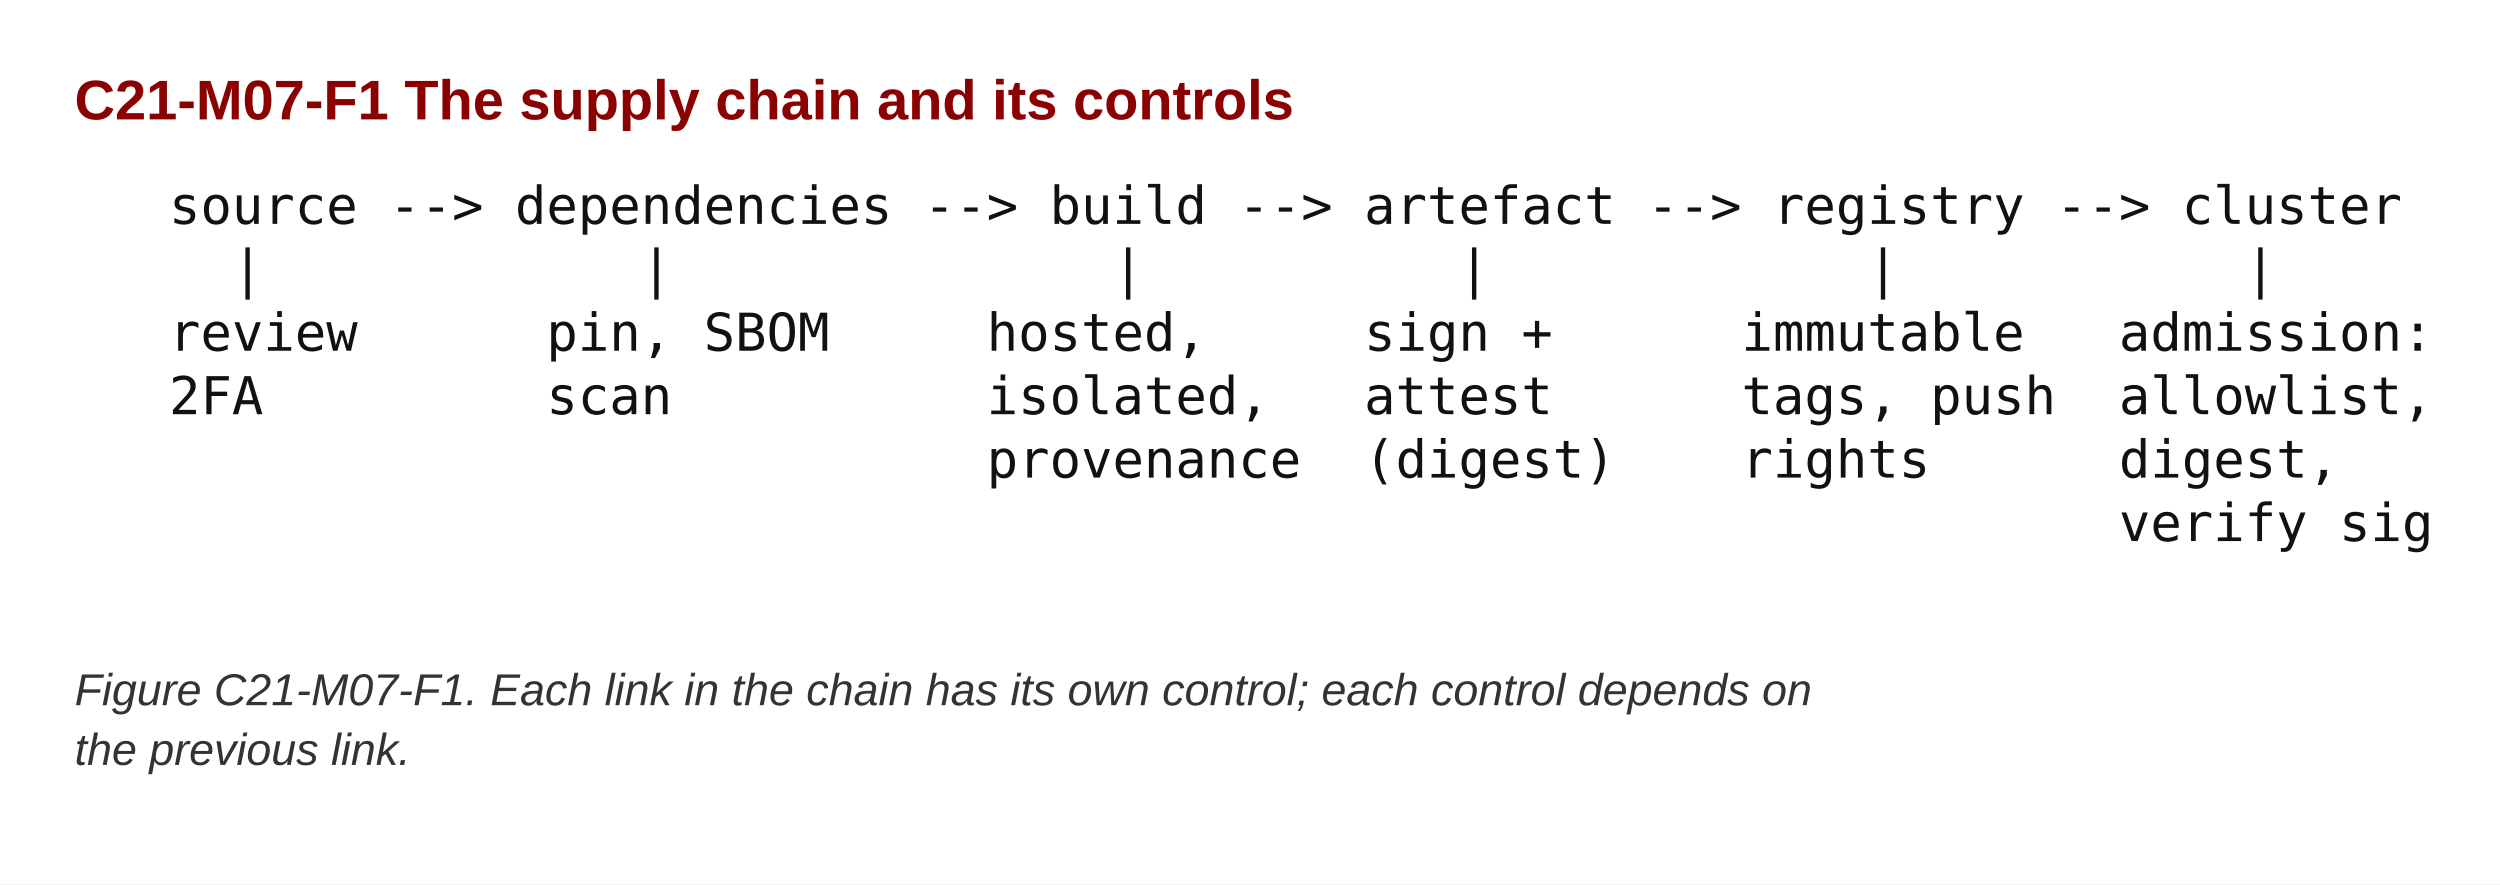
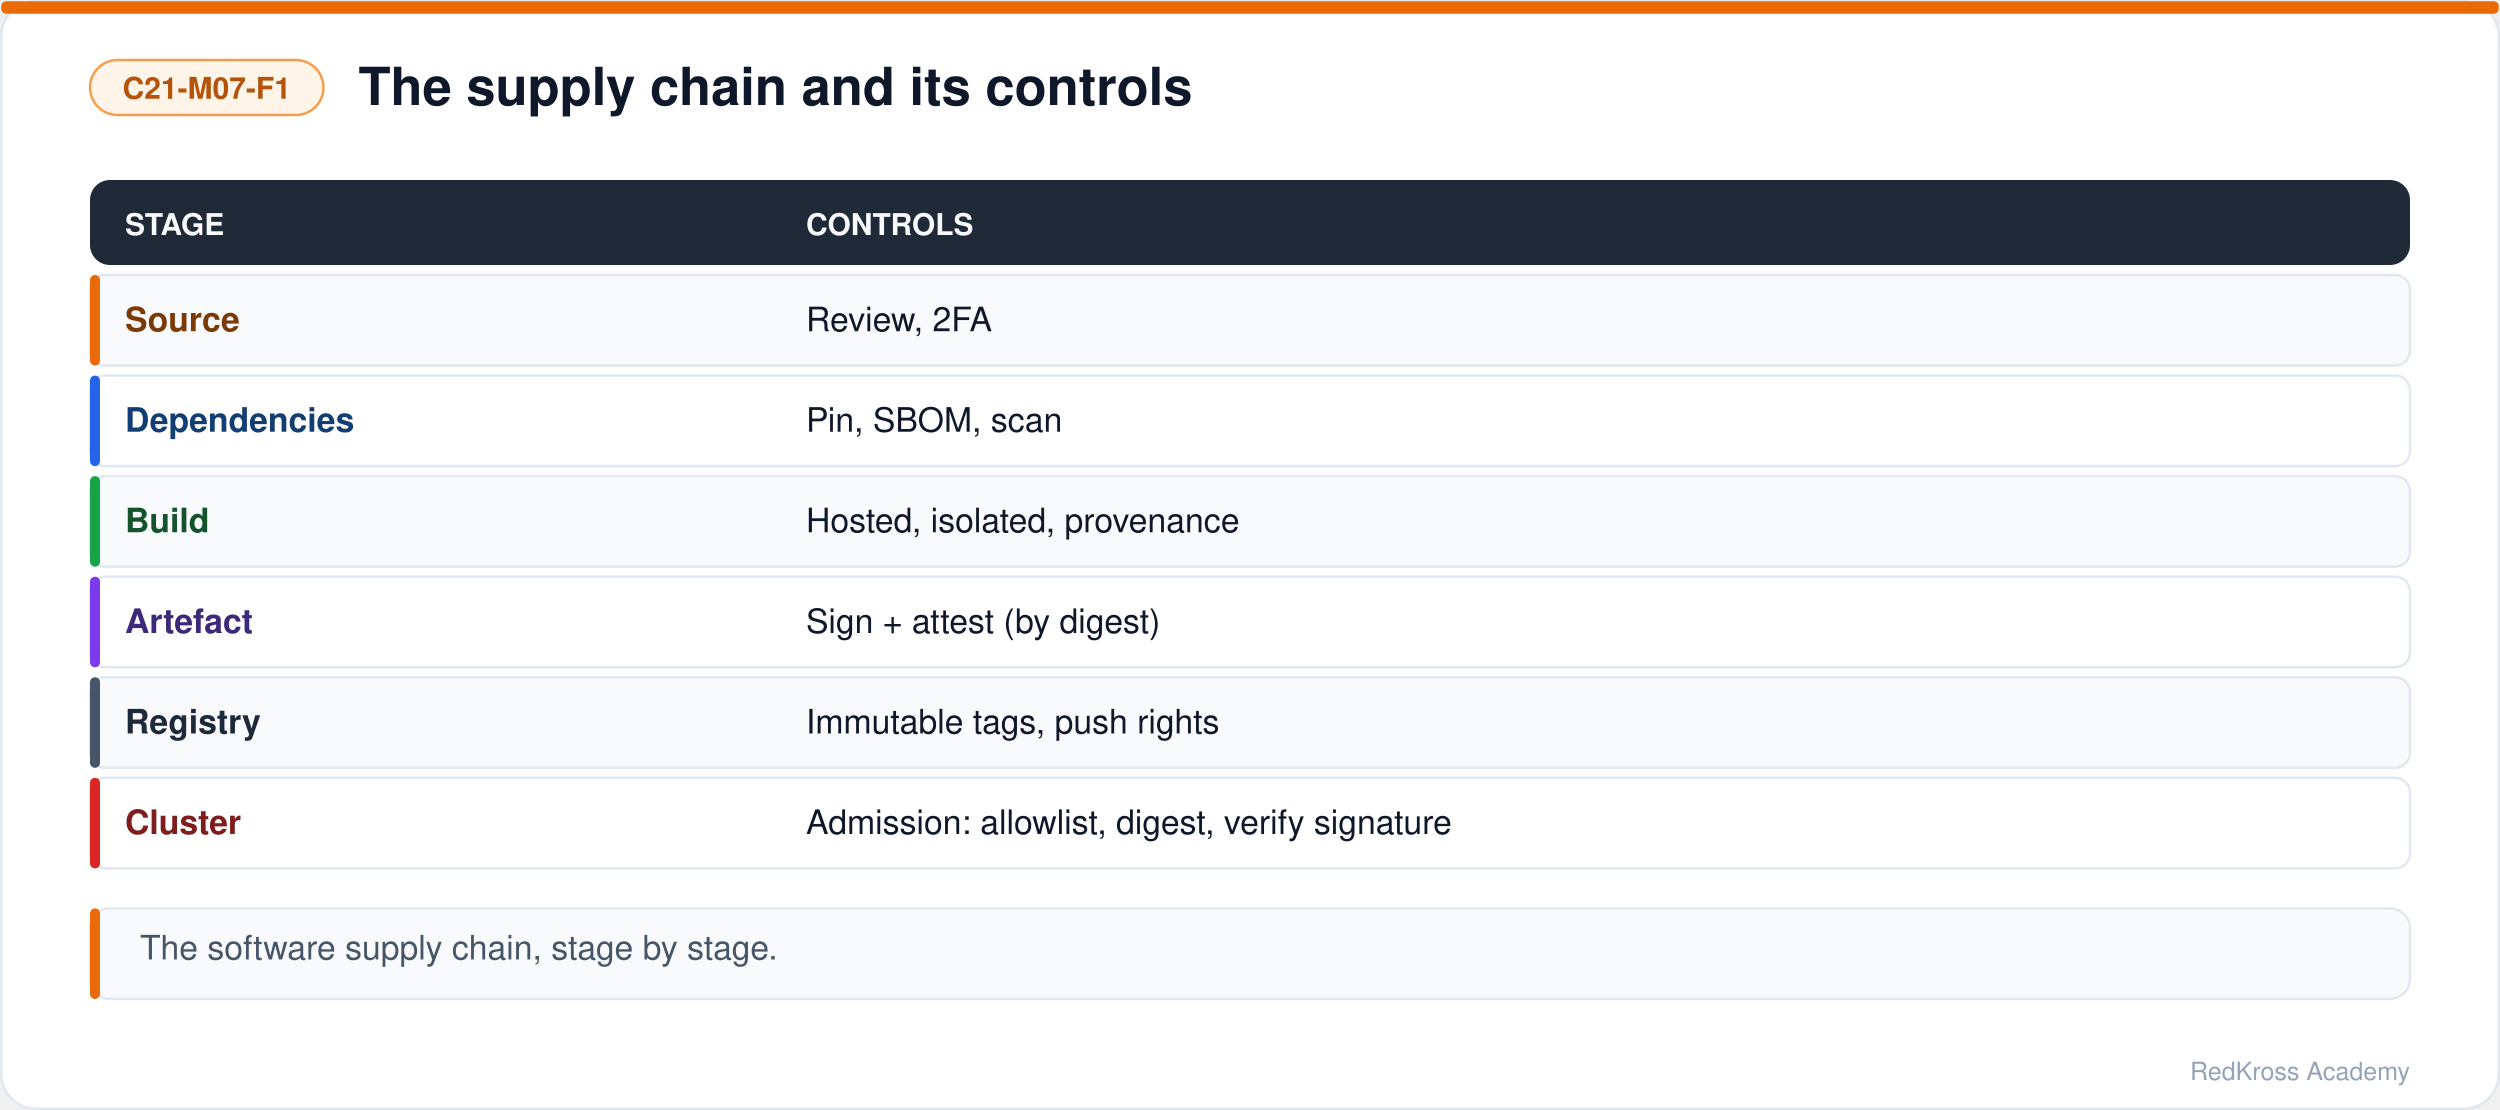
- <svg xmlns="http://www.w3.org/2000/svg" width="670" height="237" viewBox="0 0 670 237" role="img" aria-labelledby="t d">
-   <rect width="100%" height="100%" fill="#ffffff" />
-   <text x="20" y="32" font-family="Arial, sans-serif" font-size="15" font-weight="bold" fill="#8b0000">C21-M07-F1  The supply chain and its controls</text>
-   <text x="20" y="60" font-family="Consolas, 'DejaVu Sans Mono', monospace" font-size="14" fill="#111111" xml:space="preserve">   source --&gt; dependencies --&gt; build --&gt; artefact --&gt; registry --&gt; cluster</text>
-   <text x="20" y="77" font-family="Consolas, 'DejaVu Sans Mono', monospace" font-size="14" fill="#111111" xml:space="preserve">     |            |              |          |            |           |</text>
-   <text x="20" y="94" font-family="Consolas, 'DejaVu Sans Mono', monospace" font-size="14" fill="#111111" xml:space="preserve">   review      pin, SBOM     hosted,     sign +      immutable   admission:</text>
-   <text x="20" y="111" font-family="Consolas, 'DejaVu Sans Mono', monospace" font-size="14" fill="#111111" xml:space="preserve">   2FA         scan          isolated,   attest      tags, push  allowlist,</text>
-   <text x="20" y="128" font-family="Consolas, 'DejaVu Sans Mono', monospace" font-size="14" fill="#111111" xml:space="preserve">                             provenance  (digest)    rights      digest,</text>
-   <text x="20" y="145" font-family="Consolas, 'DejaVu Sans Mono', monospace" font-size="14" fill="#111111" xml:space="preserve">                                                                 verify sig</text>
-   <text x="20" y="162" font-family="Consolas, 'DejaVu Sans Mono', monospace" font-size="14" fill="#111111" xml:space="preserve">  </text>
-   <text x="20" y="189" font-family="Arial, sans-serif" font-size="12" font-style="italic" fill="#333333">Figure C21-M07-F1. Each link in the chain has its own control; each control depends on</text>
-   <text x="20" y="205" font-family="Arial, sans-serif" font-size="12" font-style="italic" fill="#333333">the previous link.</text>
+ <svg xmlns="http://www.w3.org/2000/svg" viewBox="0 0 1000 444" width="1000" height="444" role="img" aria-label="A left-to-right chain from source to cluster with the main control for each stage written beneath it.">
+   <defs>
+     <marker id="ah" viewBox="0 0 10 10" refX="9" refY="5" markerWidth="7" markerHeight="7" orient="auto-start-reverse">
+       <path d="M0,0 L10,5 L0,10 z" fill="#64748B" />
+     </marker>
+   </defs>
+   <rect x="0.5" y="0.5" width="999" height="443" rx="14" fill="#FFFFFF" stroke="#E2E8F0" />
+   <rect x="0.5" y="0.5" width="999" height="5" rx="2" fill="#EA6A0A" />
+   <rect x="36" y="24" width="93.385" height="22" rx="11" fill="#FFF4E8" stroke="#F59E4B" />
+   <text x="82.692" y="39.5" font-family="Helvetica, Arial, 'Liberation Sans', sans-serif" font-size="12" font-weight="700" fill="#B45309" text-anchor="middle">C21-M07-F1</text>
+   <text x="143.4" y="42.0" font-family="Helvetica, Arial, 'Liberation Sans', sans-serif" font-size="21" font-weight="700" fill="#0F172A" text-anchor="start">The supply chain and its controls</text>
+   <g transform="translate(0,68)">
+     <rect x="36" y="4" width="928" height="34" rx="8" fill="#1F2937" />
+     <text x="50.0" y="26.0" font-family="Helvetica, Arial, 'Liberation Sans', sans-serif" font-size="12" font-weight="700" fill="#F8FAFC" text-anchor="start">STAGE</text>
+     <text x="322.4" y="26.0" font-family="Helvetica, Arial, 'Liberation Sans', sans-serif" font-size="12" font-weight="700" fill="#F8FAFC" text-anchor="start">CONTROLS</text>
+     <rect x="36" y="42" width="928" height="36.225" rx="6" fill="#F8FAFC" stroke="#E2E8F0" />
+     <rect x="36" y="42" width="4" height="36.225" rx="2" fill="#EA6A0A" />
+     <text x="50.0" y="64.5" font-family="Helvetica, Arial, 'Liberation Sans', sans-serif" font-size="13.5" font-weight="700" fill="#7A3A06" text-anchor="start">Source</text>
+     <text x="322.4" y="64.5" font-family="Helvetica, Arial, 'Liberation Sans', sans-serif" font-size="13.5" fill="#0F172A" text-anchor="start">Review, 2FA</text>
+     <rect x="36" y="82.225" width="928" height="36.225" rx="6" fill="#FFFFFF" stroke="#E2E8F0" />
+     <rect x="36" y="82.225" width="4" height="36.225" rx="2" fill="#2563EB" />
+     <text x="50.0" y="104.7" font-family="Helvetica, Arial, 'Liberation Sans', sans-serif" font-size="13.5" font-weight="700" fill="#123E73" text-anchor="start">Dependencies</text>
+     <text x="322.4" y="104.7" font-family="Helvetica, Arial, 'Liberation Sans', sans-serif" font-size="13.5" fill="#0F172A" text-anchor="start">Pin, SBOM, scan</text>
+     <rect x="36" y="122.45" width="928" height="36.225" rx="6" fill="#F8FAFC" stroke="#E2E8F0" />
+     <rect x="36" y="122.45" width="4" height="36.225" rx="2" fill="#16A34A" />
+     <text x="50.0" y="144.9" font-family="Helvetica, Arial, 'Liberation Sans', sans-serif" font-size="13.5" font-weight="700" fill="#14532D" text-anchor="start">Build</text>
+     <text x="322.4" y="144.9" font-family="Helvetica, Arial, 'Liberation Sans', sans-serif" font-size="13.5" fill="#0F172A" text-anchor="start">Hosted, isolated, provenance</text>
+     <rect x="36" y="162.675" width="928" height="36.225" rx="6" fill="#FFFFFF" stroke="#E2E8F0" />
+     <rect x="36" y="162.675" width="4" height="36.225" rx="2" fill="#7C3AED" />
+     <text x="50.0" y="185.2" font-family="Helvetica, Arial, 'Liberation Sans', sans-serif" font-size="13.5" font-weight="700" fill="#3B2A7A" text-anchor="start">Artefact</text>
+     <text x="322.4" y="185.2" font-family="Helvetica, Arial, 'Liberation Sans', sans-serif" font-size="13.5" fill="#0F172A" text-anchor="start">Sign + attest (by digest)</text>
+     <rect x="36" y="202.9" width="928" height="36.225" rx="6" fill="#F8FAFC" stroke="#E2E8F0" />
+     <rect x="36" y="202.9" width="4" height="36.225" rx="2" fill="#475569" />
+     <text x="50.0" y="225.4" font-family="Helvetica, Arial, 'Liberation Sans', sans-serif" font-size="13.5" font-weight="700" fill="#1E293B" text-anchor="start">Registry</text>
+     <text x="322.4" y="225.4" font-family="Helvetica, Arial, 'Liberation Sans', sans-serif" font-size="13.5" fill="#0F172A" text-anchor="start">Immutable tags, push rights</text>
+     <rect x="36" y="243.125" width="928" height="36.225" rx="6" fill="#FFFFFF" stroke="#E2E8F0" />
+     <rect x="36" y="243.125" width="4" height="36.225" rx="2" fill="#DC2626" />
+     <text x="50.0" y="265.6" font-family="Helvetica, Arial, 'Liberation Sans', sans-serif" font-size="13.5" font-weight="700" fill="#7F1D1D" text-anchor="start">Cluster</text>
+     <text x="322.4" y="265.6" font-family="Helvetica, Arial, 'Liberation Sans', sans-serif" font-size="13.5" fill="#0F172A" text-anchor="start">Admission: allowlist, digest, verify signature</text>
+     <rect x="36" y="295.35" width="928" height="36.225" rx="8" fill="#F8FAFC" stroke="#E2E8F0" />
+     <rect x="36" y="295.35" width="4" height="36.225" rx="2" fill="#EA6A0A" />
+     <text x="56.0" y="315.8" font-family="Helvetica, Arial, 'Liberation Sans', sans-serif" font-size="13.5" fill="#475569" text-anchor="start">The software supply chain, stage by stage.</text>
+   </g>
+   <text x="964" y="432" font-family="Helvetica, Arial, 'Liberation Sans', sans-serif" font-size="10" fill="#94A3B8" text-anchor="end">RedKross Academy</text>
</svg>
